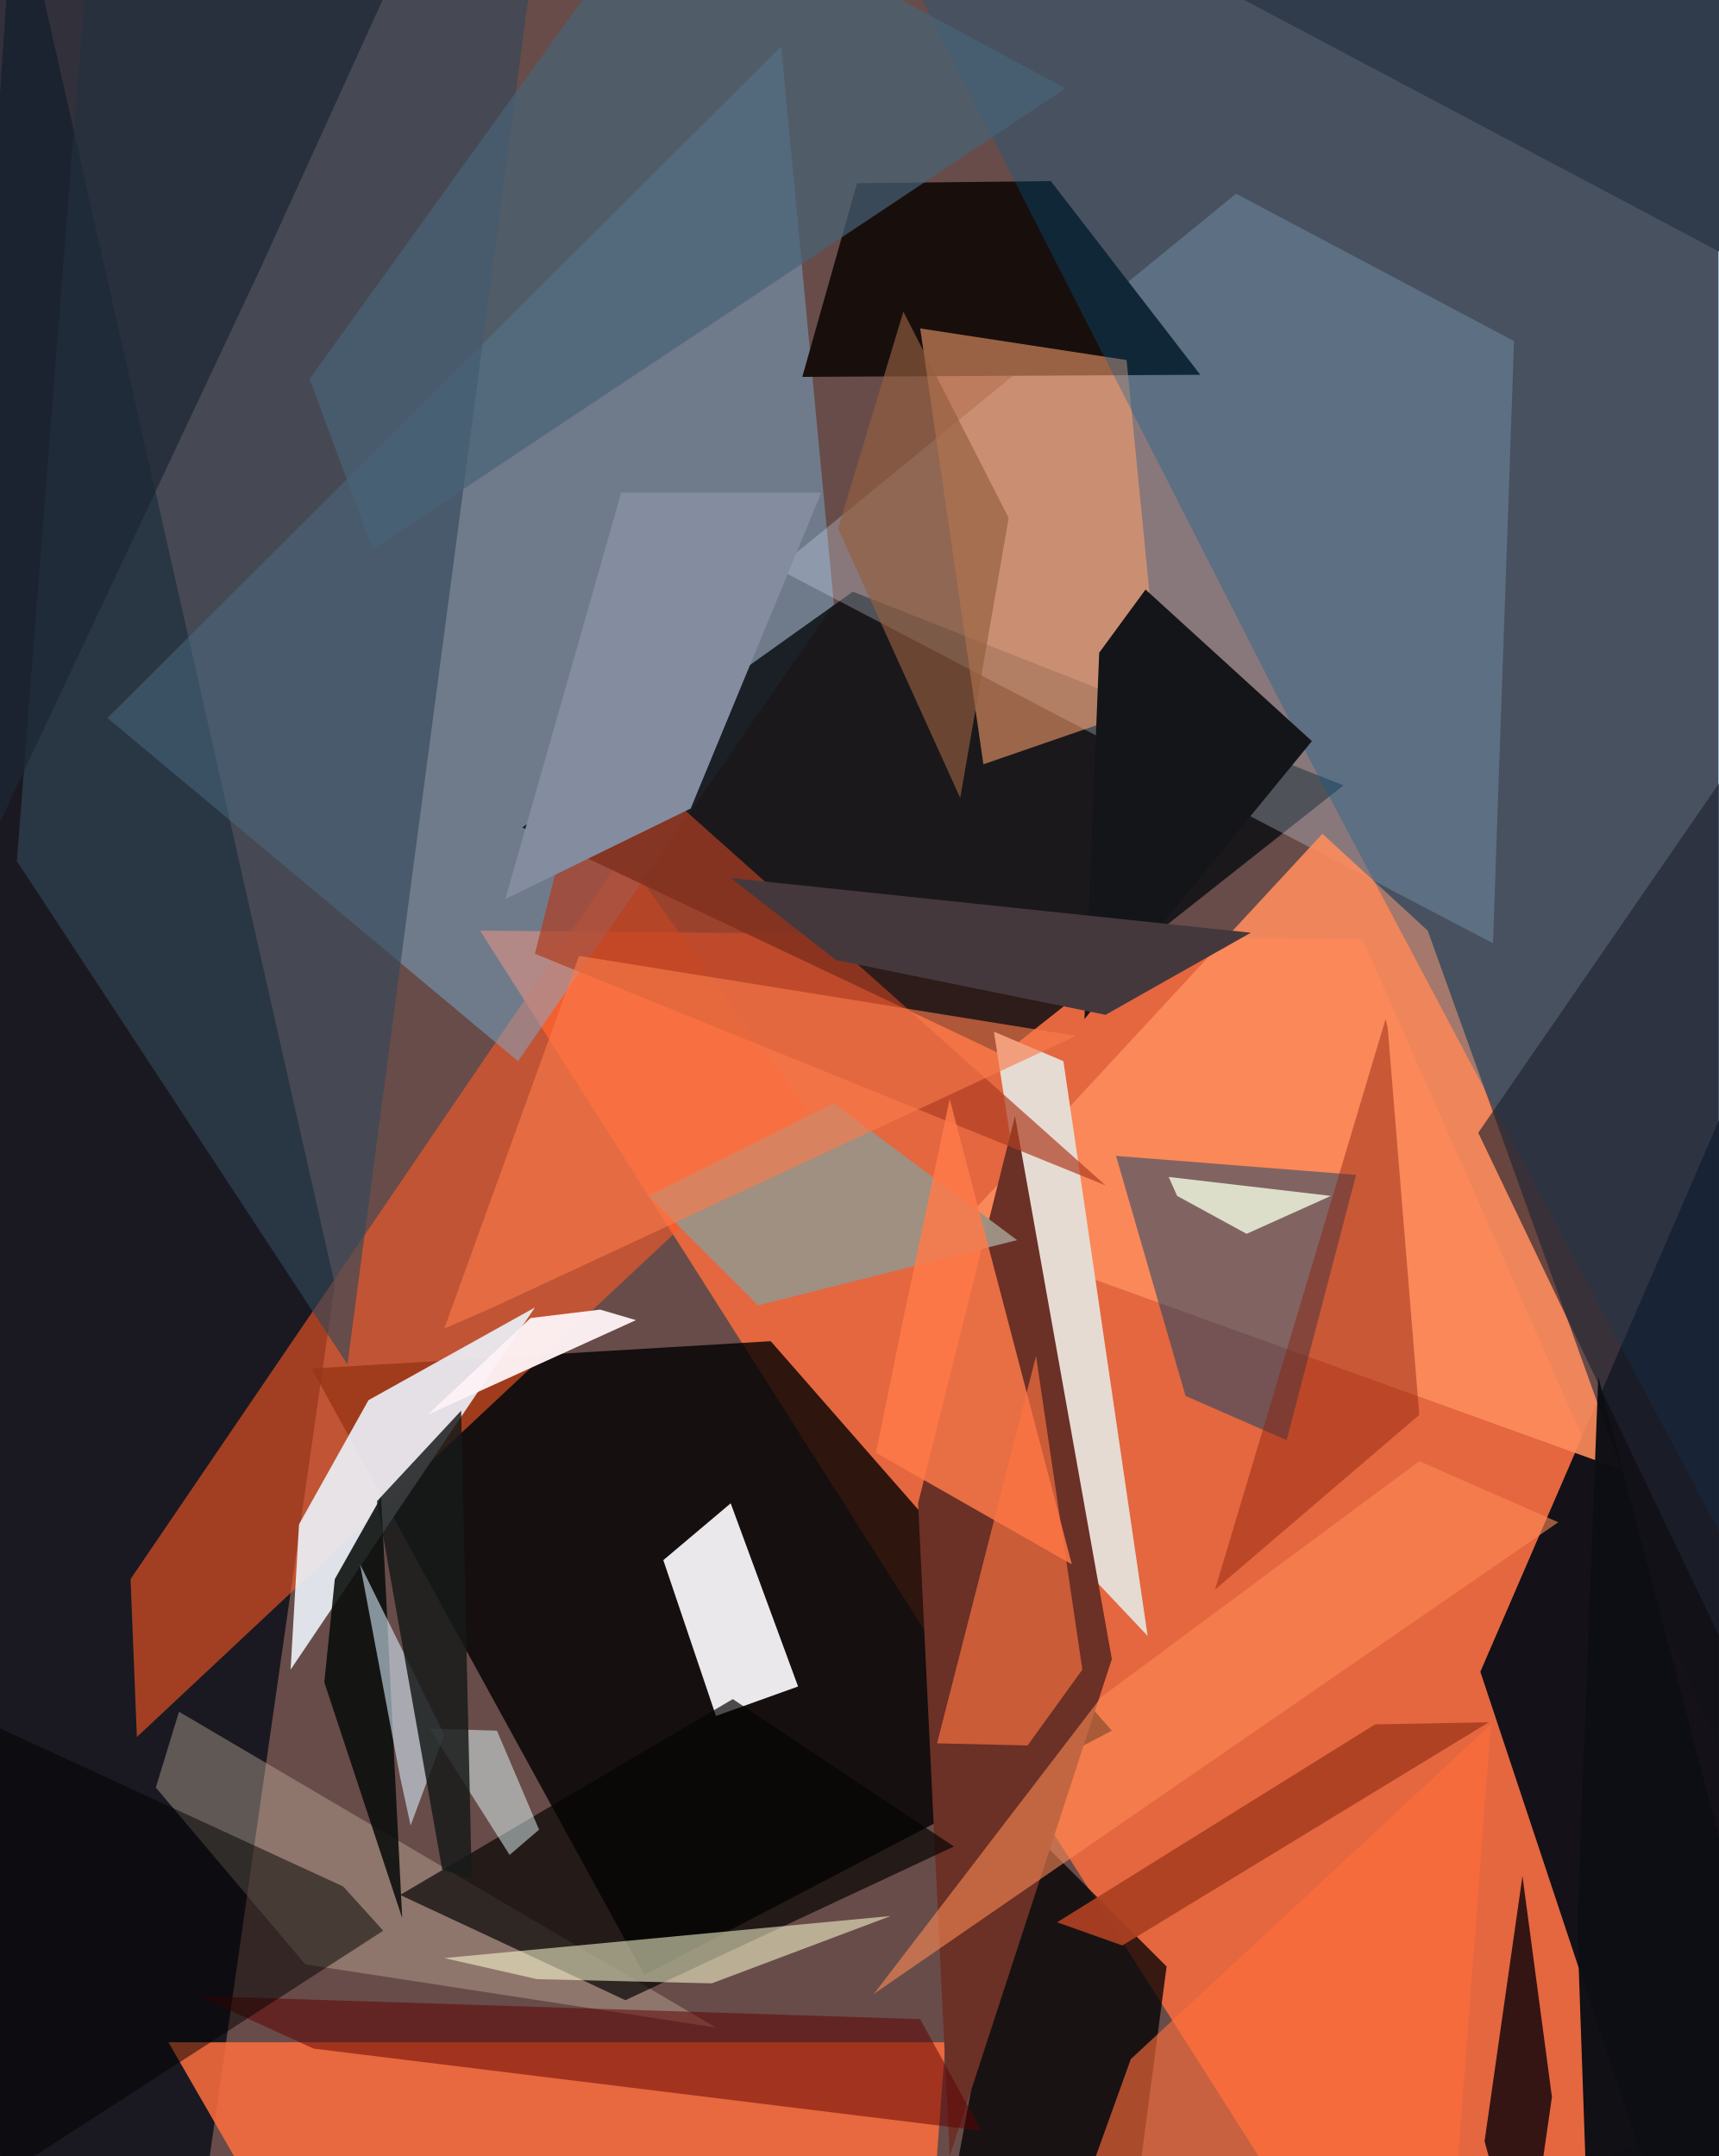
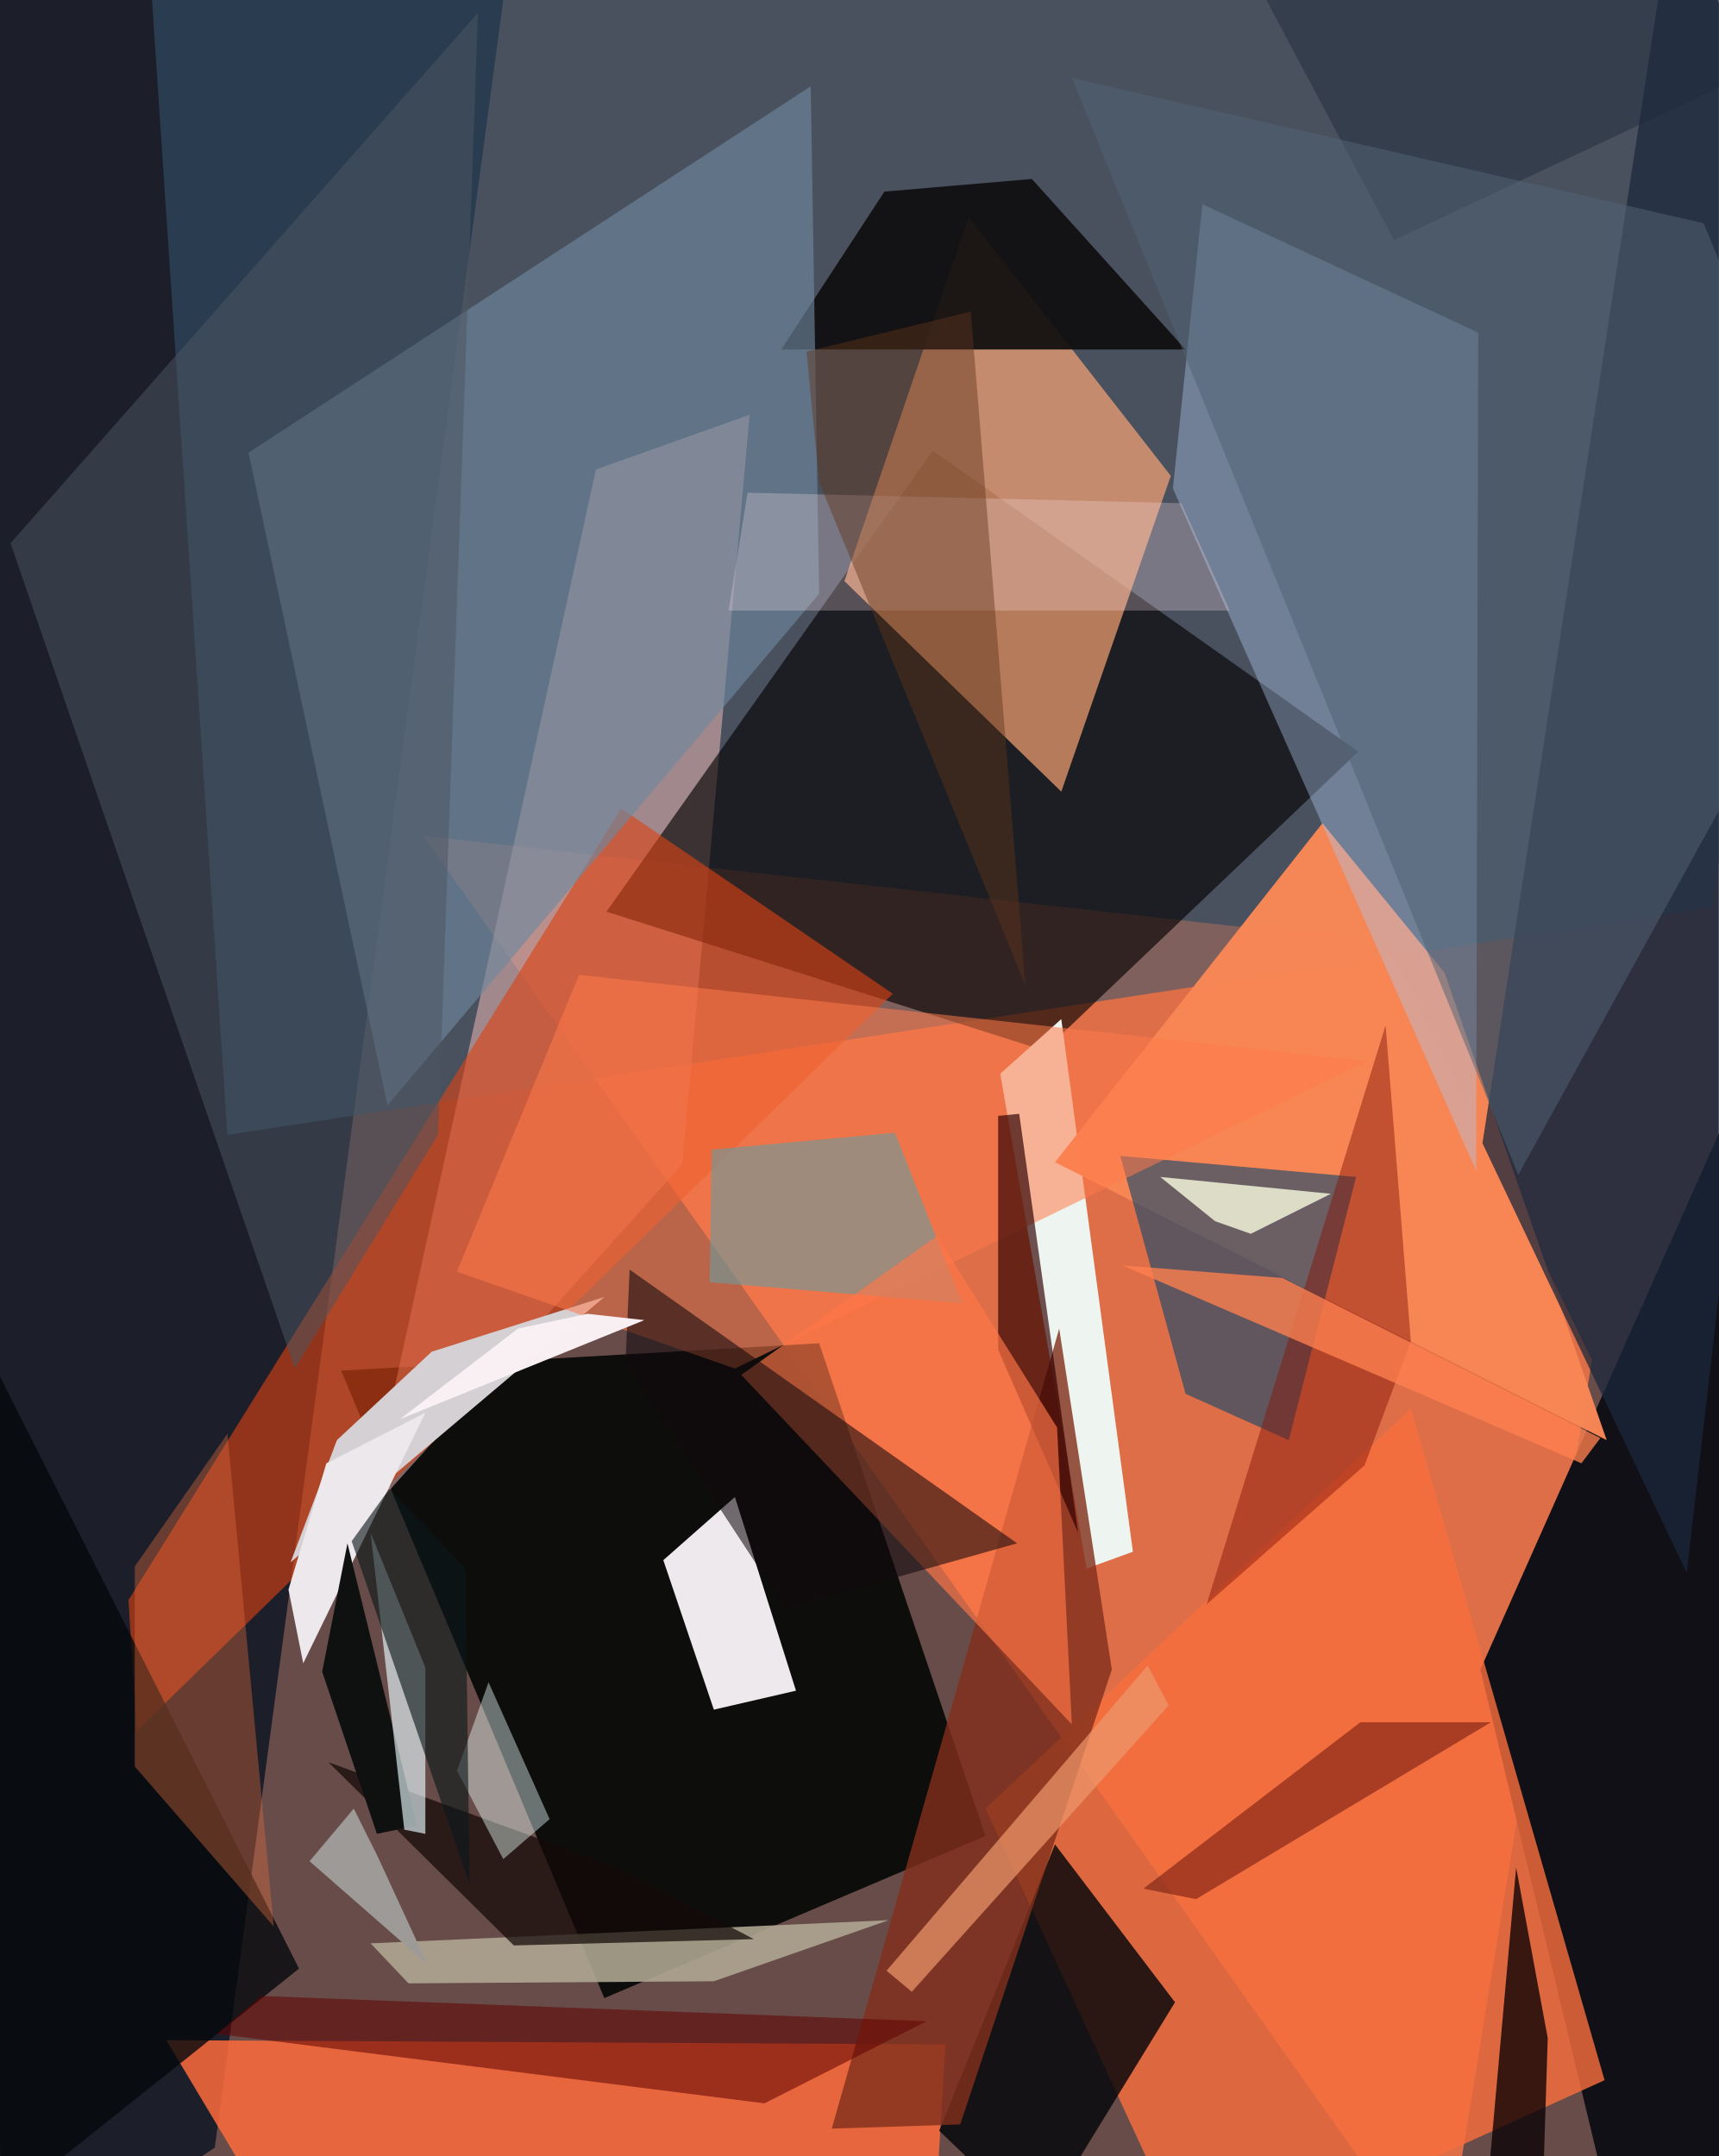
<svg xmlns="http://www.w3.org/2000/svg" width="816" height="1024" viewBox="0 0 204 256" stroke-linecap="round">
  <rect width="204" height="256" fill="#684c49" />
-   <polygon points="57,110.5 161.75,111.5 219.5,242.25 159.25,271.5" fill="#fe6e3d" fill-opacity="0.824" />
-   <polygon points="23,269.25 -15.5,247 1.75,-15.5 39.75,152.5" fill="#1a1921" />
-   <polygon points="132,205.5 91.5,159.25 37,162.5 76.5,234.5" fill="#000001" fill-opacity="0.796" />
-   <polygon points="16.25,206.25 95.75,131.75 74,101.5 15.5,187.5" fill="#ff5a26" fill-opacity="0.592" />
-   <polygon points="12.75,85.25 92.75,5.5 99,71.75 61.5,126" fill="#78b0d6" fill-opacity="0.467" />
-   <polygon points="78.75,185.25 86.75,178.5 94.75,200.25 85,203.75" fill="#ebe8eb" />
-   <polygon points="199.5,270 219,258.5 219,98.5 175.75,198.5" fill="#121118" fill-opacity="0.988" />
-   <polygon points="159.5,93.25 119,125.25 62,98.25 101.25,70.25" fill="#0c0f13" fill-opacity="0.843" />
-   <polygon points="110.5,265.75 33.25,265.5 20,242.5 112.25,242.5" fill="#fd6d3d" fill-opacity="0.855" />
-   <polygon points="146.75,23 179.75,40.5 177.25,112 92.25,67.5" fill="#e0eeff" fill-opacity="0.275" />
-   <polygon points="157,99 113.5,146 192.5,174.5 169.5,110.5" fill="#fd8c5c" fill-opacity="0.902" />
-   <polygon points="35.5,181 43.75,166.25 63.5,155.25 34.5,198.25" fill="#ebf0f8" fill-opacity="0.91" />
-   <polygon points="136.25,194.25 126.25,126 118,122.5 127.75,185.25" fill="#e5dbd2" />
-   <polygon points="2,102.25 41.25,162 64.25,-11.75 10.75,-10" fill="#334759" fill-opacity="0.635" />
-   <polygon points="124.75,21.5 101.75,21.75 95.25,44.75 142.5,44.5" fill="#180f0d" />
-   <polygon points="133.75,42.75 137.75,83.5 116.75,90.75 109.25,39" fill="#fca16c" fill-opacity="0.573" />
-   <polygon points="121.25,216.25 112.25,264.5 133.5,271.5 138.5,233.5" fill="#000003" fill-opacity="0.761" />
-   <polygon points="103,-12.75 208.75,-8.75 218.5,209 155.25,89.75" fill="#005e93" fill-opacity="0.314" />
-   <polygon points="136,70 155.75,88 128.75,121 130.5,77.5" fill="#141518" />
-   <polygon points="112.75,256 109,178.5 120.5,132.5 132,197" fill="#6b3026" />
-   <polygon points="161,139.5 152.75,171 140.75,165.75 132.5,137.25" fill="#003e6c" fill-opacity="0.486" />
-   <polygon points="71.25,155.5 63,156.5 50.75,168 75.5,156.75" fill="#fdf2f5" fill-opacity="0.961" />
-   <polygon points="90,155 77,142 99,131 120.75,147.25" fill="#9e9183" fill-opacity="0.98" />
-   <polygon points="44.25,65.25 126.5,10.5 79.75,-14.75 36.75,45" fill="#476276" fill-opacity="0.702" />
-   <polygon points="-15,129.5 -15.5,-15.5 51,-12.25 30.75,32.25" fill="#1d2737" fill-opacity="0.722" />
-   <polygon points="184.25,249 180.75,222.75 176.25,254.25 181,271.5" fill="#351513" />
-   <polygon points="172,271 177,204.75 134.25,244.5 125.25,269.5" fill="#ff6d3b" fill-opacity="0.631" />
-   <polygon points="85,240.75 36.25,233.25 18.5,212.25 21.25,203.25" fill="#c4b29f" fill-opacity="0.412" />
-   <polygon points="87,201.75 47.5,225 74.25,237.5 113.25,219.25" fill="#070503" fill-opacity="0.694" />
-   <polygon points="37.25,243.25 23.5,237 109.25,239.75 116.5,253" fill="#5e0000" fill-opacity="0.51" />
-   <polygon points="63.75,235 52.75,232.5 105.75,227.5 84.5,235.5" fill="#ffffd5" fill-opacity="0.545" />
-   <polygon points="219,189.25 219.25,71 175.5,134.5 212,210.75" fill="#202331" fill-opacity="0.647" />
-   <polygon points="45.25,177.75 47.75,227.75 38.5,199.75 39.75,187.5" fill="#0b0f0d" fill-opacity="0.89" />
-   <polygon points="40.75,224 45.5,229.25 -15.25,268.5 -10.25,200.5" fill="#000001" fill-opacity="0.498" />
-   <polygon points="168.5,173.5 185,180.75 103.75,236.75 130.75,201.5" fill="#ff8b55" fill-opacity="0.588" />
-   <polygon points="168.5,168 164.75,122 164.5,121 144.25,188.75" fill="#8d1f0d" fill-opacity="0.451" />
-   <polygon points="78,93.25 131.25,140.75 63.5,113.25 67.5,97.5" fill="#af3f22" fill-opacity="0.706" />
-   <polygon points="107,157.75 104,172.5 127.25,185.75 112.75,130.5" fill="#ff7a4a" fill-opacity="0.847" />
-   <polygon points="158,142 148,146.5 139.75,142 138.75,139.75" fill="#dddec9" />
-   <polygon points="97.5,58.5 73.75,58.5 60,106.75 82,96" fill="#848ca0" />
-   <polygon points="127.75,123 58.5,155.25 52.75,157.75 68.75,113.5" fill="#fa7b4b" fill-opacity="0.631" />
-   <polygon points="107.25,37 99.5,62.75 114,94.75 119.75,61.5" fill="#935e3e" fill-opacity="0.659" />
-   <polygon points="123,161 111.25,207 122,207.25 128.5,198.25" fill="#ff7542" fill-opacity="0.643" />
-   <polygon points="48.75,216.75 47.5,211 42.75,185.75 52.75,206" fill="#dbf1ff" fill-opacity="0.573" />
-   <polygon points="133.25,231 176.75,204.5 163.25,204.75 125.5,228.25" fill="#ac4023" fill-opacity="0.933" />
-   <polygon points="189.75,163.5 215.25,260.75 188.75,271.5 187.25,228.5" fill="#0e0f15" fill-opacity="0.984" />
-   <polygon points="60.5,220.25 51,205.25 59,205.5 64,217.25" fill="#e6ffff" fill-opacity="0.49" />
-   <polygon points="214.25,35.25 219,32 219,-10 122.25,-13.5" fill="#303b4b" />
-   <polygon points="131.25,120.5 148.5,110.75 86.75,104.25 99.25,114" fill="#45383d" />
-   <polygon points="44.75,178.25 52.5,222 56,223 54.75,167.5" fill="#171b1b" fill-opacity="0.843" />
+   <polygon points="189,161.5 171.25,270.25 50.25,99.25 164.75,112" fill="#ed7348" fill-opacity="0.878" />
+   <polygon points="1,271.5 -15.5,-4 59.75,0 25.5,255" fill="#161b28" fill-opacity="0.918" />
+   <polygon points="71.75,237.25 40.5,162.75 97.25,159.5 117,218" fill="#0a0b0a" fill-opacity="0.961" />
+   <polygon points="27,134.75 203.25,107.75 219.5,-1.75 17.5,-8.25" fill="#33566e" fill-opacity="0.553" />
+   <polygon points="87.25,177.75 78.75,185.25 84.75,203 94.5,200.75" fill="#ede9ed" />
+   <polygon points="191.5,263.75 217.75,258.25 218,103.25 175.75,198.25" fill="#101016" fill-opacity="0.992" />
+   <polygon points="81,138.25 89,49.25 70.75,55.75 43.5,180" fill="#fac3be" fill-opacity="0.49" />
+   <polygon points="124,124.75 72,108.25 110.75,53.5 161.25,89.25" fill="#020000" fill-opacity="0.631" />
+   <polygon points="100.25,69 115,25.75 139,56.5 126,94" fill="#ffa775" fill-opacity="0.675" />
+   <polygon points="19.75,242.25 34.25,266.5 110.75,267.75 112.25,242.75" fill="#ff6c3c" fill-opacity="0.839" />
+   <polygon points="190.5,247 142,269 117,214.75 167.5,167.25" fill="#f86e3d" fill-opacity="0.808" />
+   <polygon points="105,22.75 92.75,41.5 140.75,41.5 122.5,21.25" fill="#100d0e" fill-opacity="0.929" />
+   <polygon points="118.75,127.5 126,121 134.5,184.25 129,186.25" fill="#eef4ef" />
+   <polygon points="16.25,205.5 106,118 73.75,96 15.25,190" fill="#da4314" fill-opacity="0.62" />
+   <polygon points="40,171 34.5,185.5 71.75,154 51.25,160.5" fill="#d4d0d4" />
+   <polygon points="171.5,115.5 157,97.75 125.25,138 190.75,171" fill="#f98756" fill-opacity="0.98" />
+   <polygon points="123.25,264.25 111.5,253 125.25,219 139.5,237.75" fill="#000409" fill-opacity="0.808" />
+   <polygon points="142.75,24.25 139.25,58 175.25,139 175.5,39.5" fill="#adc8ed" fill-opacity="0.396" />
+   <polygon points="96.25,10.25 97.25,70.5 46,131.25 29.5,53.75" fill="#6f889f" fill-opacity="0.635" />
+   <polygon points="200.25,186.75 219.5,20.25 198,-7.5 176,135.75" fill="#1c273b" fill-opacity="0.745" />
+   <polygon points="153,171 161,139.75 133,137.25 140.75,165.5" fill="#13466c" fill-opacity="0.612" />
+   <polygon points="68.75,115.75 54.25,151 87.25,162.5 162.25,126" fill="#ff7b4a" fill-opacity="0.541" />
+   <polygon points="114.25,154.75 84.25,152.25 84.5,136.5 106.25,134.5" fill="#6e999b" fill-opacity="0.627" />
+   <polygon points="98.75,252.75 125.75,157.75 132,198.25 114,252.25" fill="#822f1c" fill-opacity="0.812" />
+   <polygon points="48.5,235.5 84.75,235.25 105.5,228 44,230.75" fill="#b0a993" fill-opacity="0.878" />
+   <polygon points="121,132.25 128,182 118.5,160.25 118.5,132.5" fill="#2e0000" fill-opacity="0.675" />
+   <polygon points="111.25,146.75 125.5,169.5 127.25,204.75 88,163.25" fill="#ff7648" fill-opacity="0.663" />
+   <polygon points="-5.5,265.5 -15.5,132.75 35.5,233.75 8.25,255.5" fill="#06090d" fill-opacity="0.804" />
+   <polygon points="61,231 39,209.25 72.75,221.5 89.5,230.25" fill="#130908" fill-opacity="0.722" />
+   <polygon points="50.5,167.75 38.75,173.75 34.25,188.75 36,197.5" fill="#ede8ec" />
+   <polygon points="183,265.75 183.75,242 180,221.75 175.75,269.25" fill="#0a0005" fill-opacity="0.78" />
+   <polygon points="35,162.5 52,134.75 56.75,1.5 1.25,64.5" fill="#4c5460" fill-opacity="0.522" />
+   <polygon points="16,209.75 16,186 27,170.25 32.5,228.75" fill="#d9693d" fill-opacity="0.4" />
+   <polygon points="110,240 90.75,249.75 25.75,241.5 31,237" fill="#610300" fill-opacity="0.553" />
+   <polygon points="86.5,72.5 146,72.5 140.25,59.75 88.75,58.5" fill="#ffe5ec" fill-opacity="0.259" />
+   <polygon points="161.5,204.5 135.75,224.25 142,225.5 177,204.5" fill="#621008" fill-opacity="0.514" />
+   <polygon points="162,174 167.5,159.25 164.5,121.75 143.25,190.5" fill="#851709" fill-opacity="0.471" />
+   <polygon points="38.25,198.5 41.25,183.25 49.5,216.75 44.75,217.75" fill="#0f1010" />
+   <polygon points="120.75,183.25 93.25,191 74.25,162 74.75,150.75" fill="#10080b" fill-opacity="0.565" />
+   <polygon points="69.75,156 76.5,156.75 47.5,168.5 61.5,157.75" fill="#f9f0f3" fill-opacity="0.988" />
+   <polygon points="58,199.75 65.25,216 59.75,220.75 54.25,210.25" fill="#ebfffd" fill-opacity="0.424" />
+   <polygon points="115.25,37 95.75,41.75 97.25,57.25 121.75,117" fill="#60341b" fill-opacity="0.447" />
+   <polygon points="42,214.75 36.75,221 50.75,233.25 44.75,220.25" fill="#9e9a97" />
+   <polygon points="165.5,28.5 214,5.75 214.5,-15.5 142.5,-14.75" fill="#202b3c" fill-opacity="0.486" />
+   <polygon points="127.25,9.25 202.25,26.5 219.5,68.25 180.25,139.5" fill="#516373" fill-opacity="0.522" />
+   <polygon points="50.5,198 44,182 48,217.25 50.5,217.75" fill="#ebfbff" fill-opacity="0.631" />
+   <polygon points="136.25,197.75 105.25,234 108.25,236.5 138.75,202.5" fill="#eb956b" fill-opacity="0.722" />
+   <polygon points="148.5,146.5 158,141.75 137.75,139.75 144.25,145" fill="#dddcc7" />
+   <polygon points="46.25,176.75 41.75,183 55.75,223.75 55.25,186.25" fill="#0a1719" fill-opacity="0.62" />
+   <polygon points="133.25,150.25 187.75,173.75 190,170.75 152.25,151.75" fill="#ff804f" fill-opacity="0.78" />
</svg>
